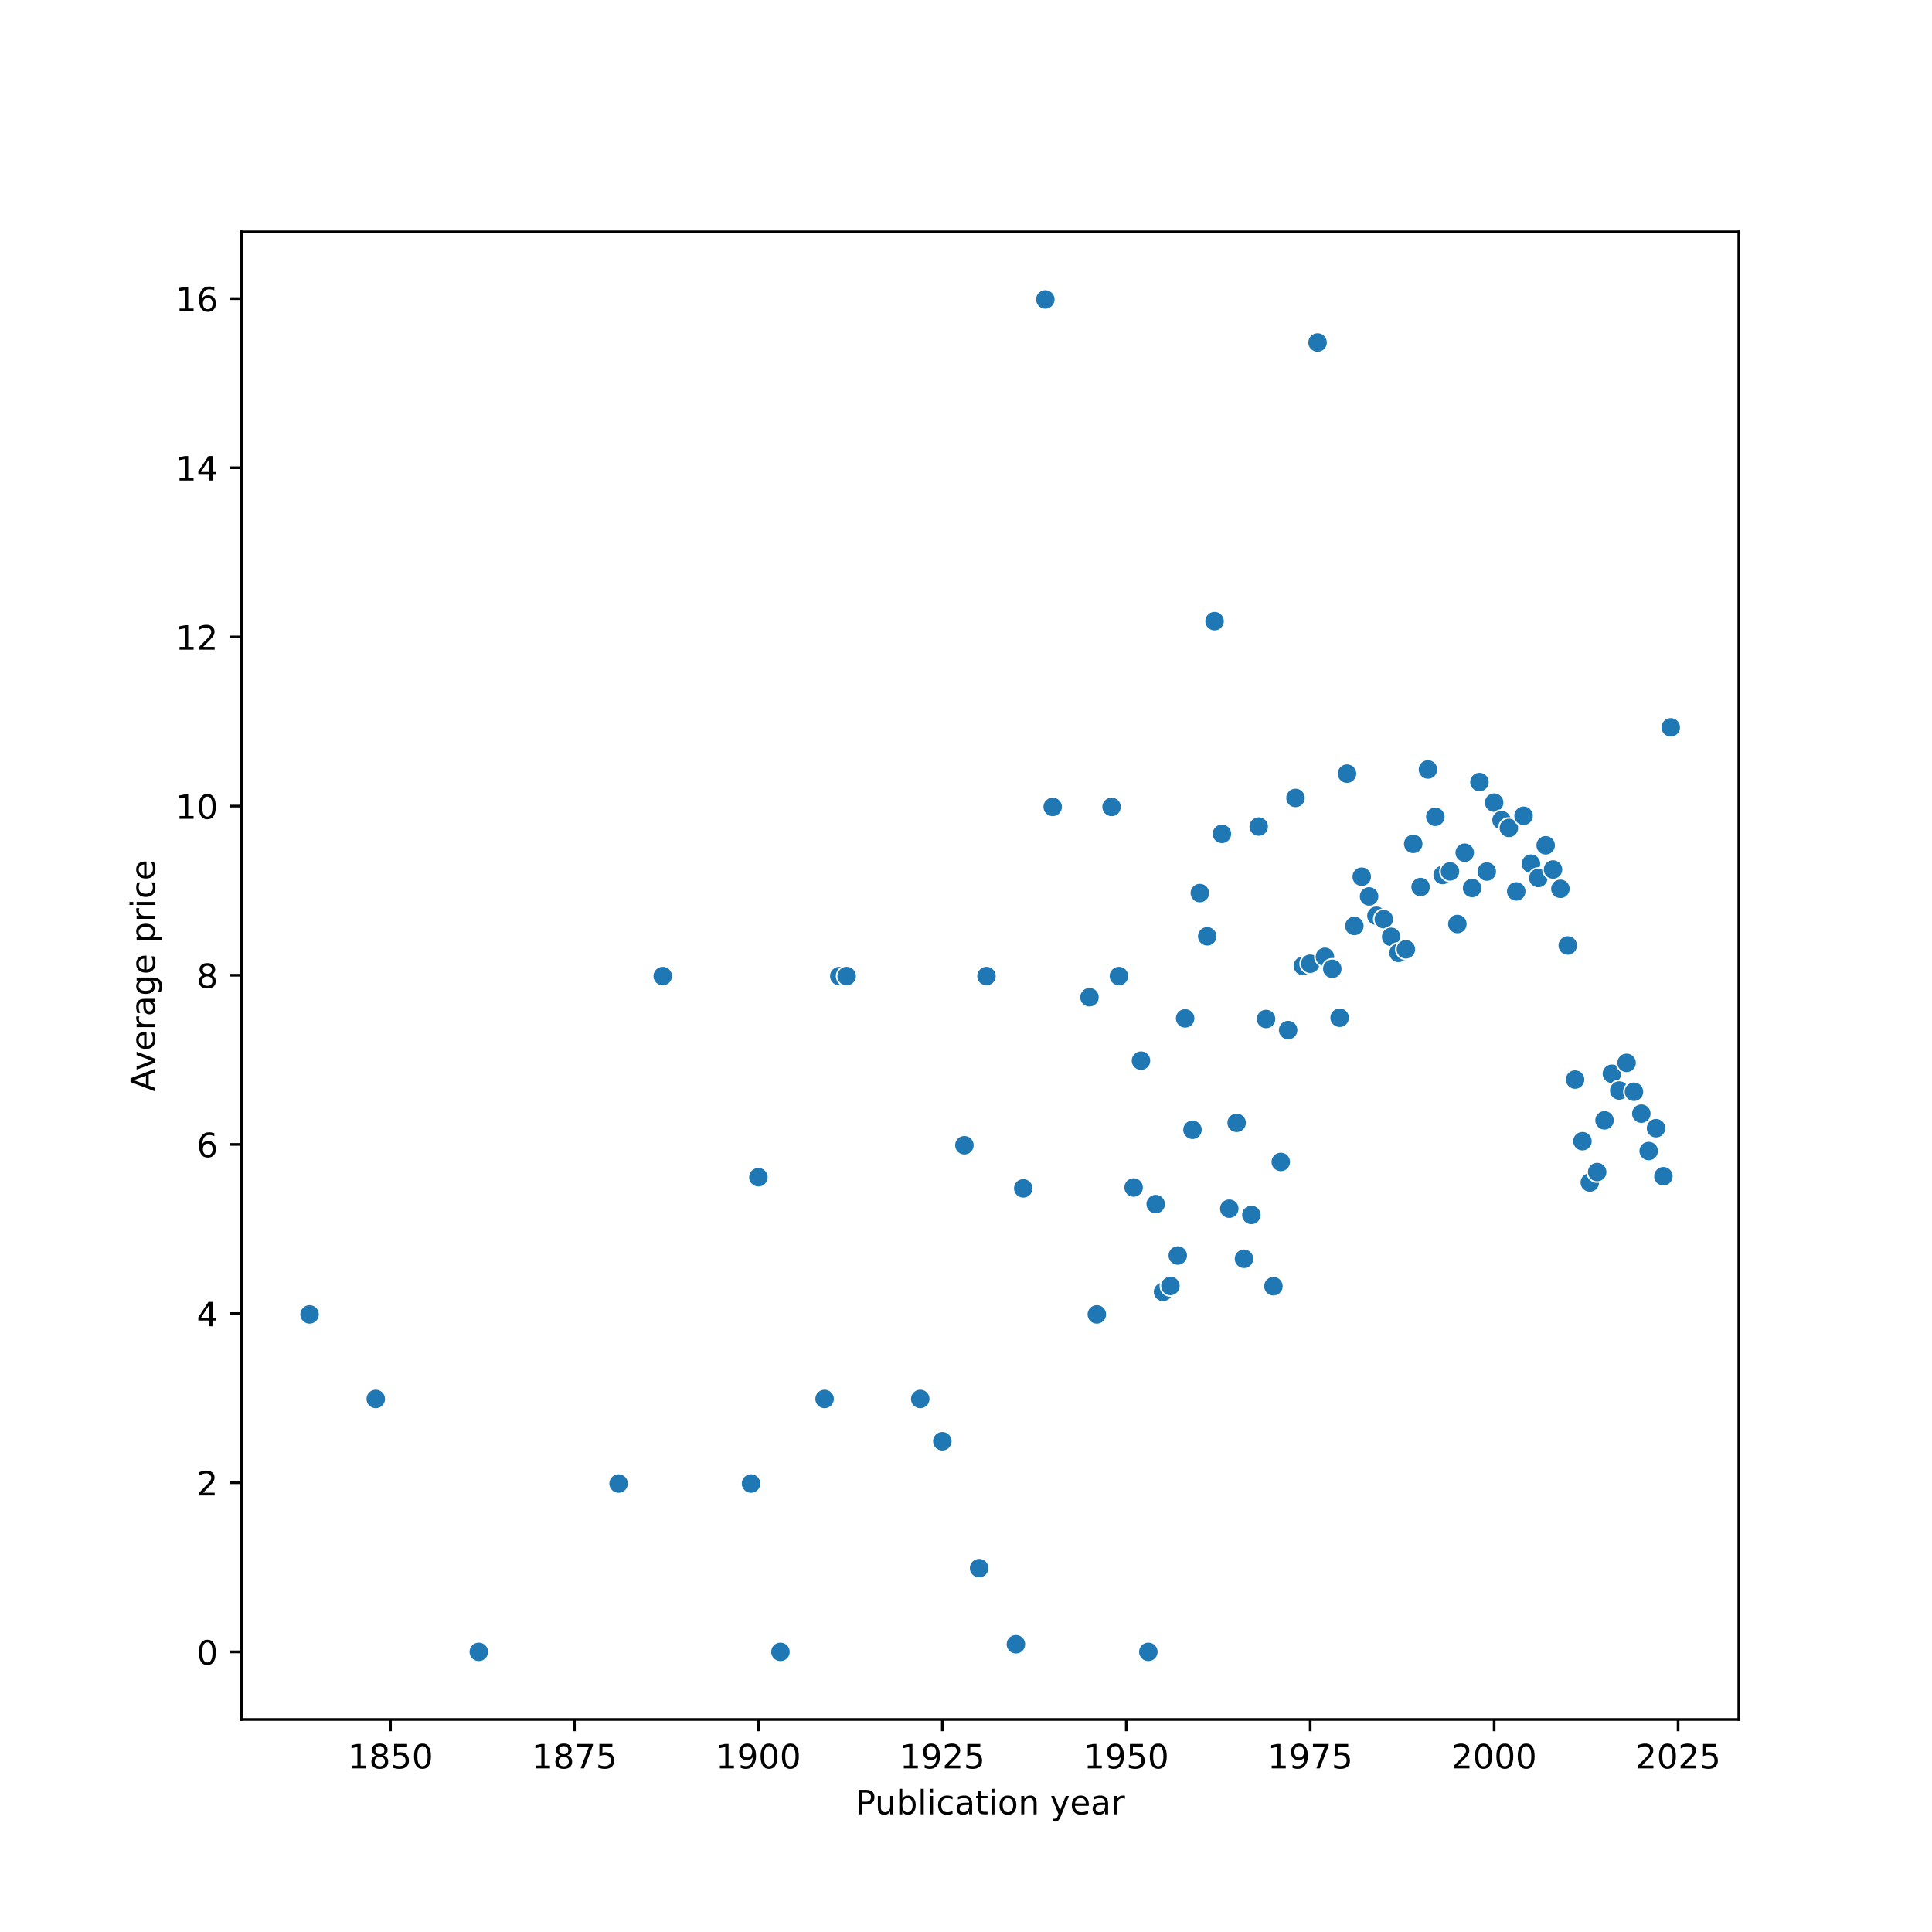
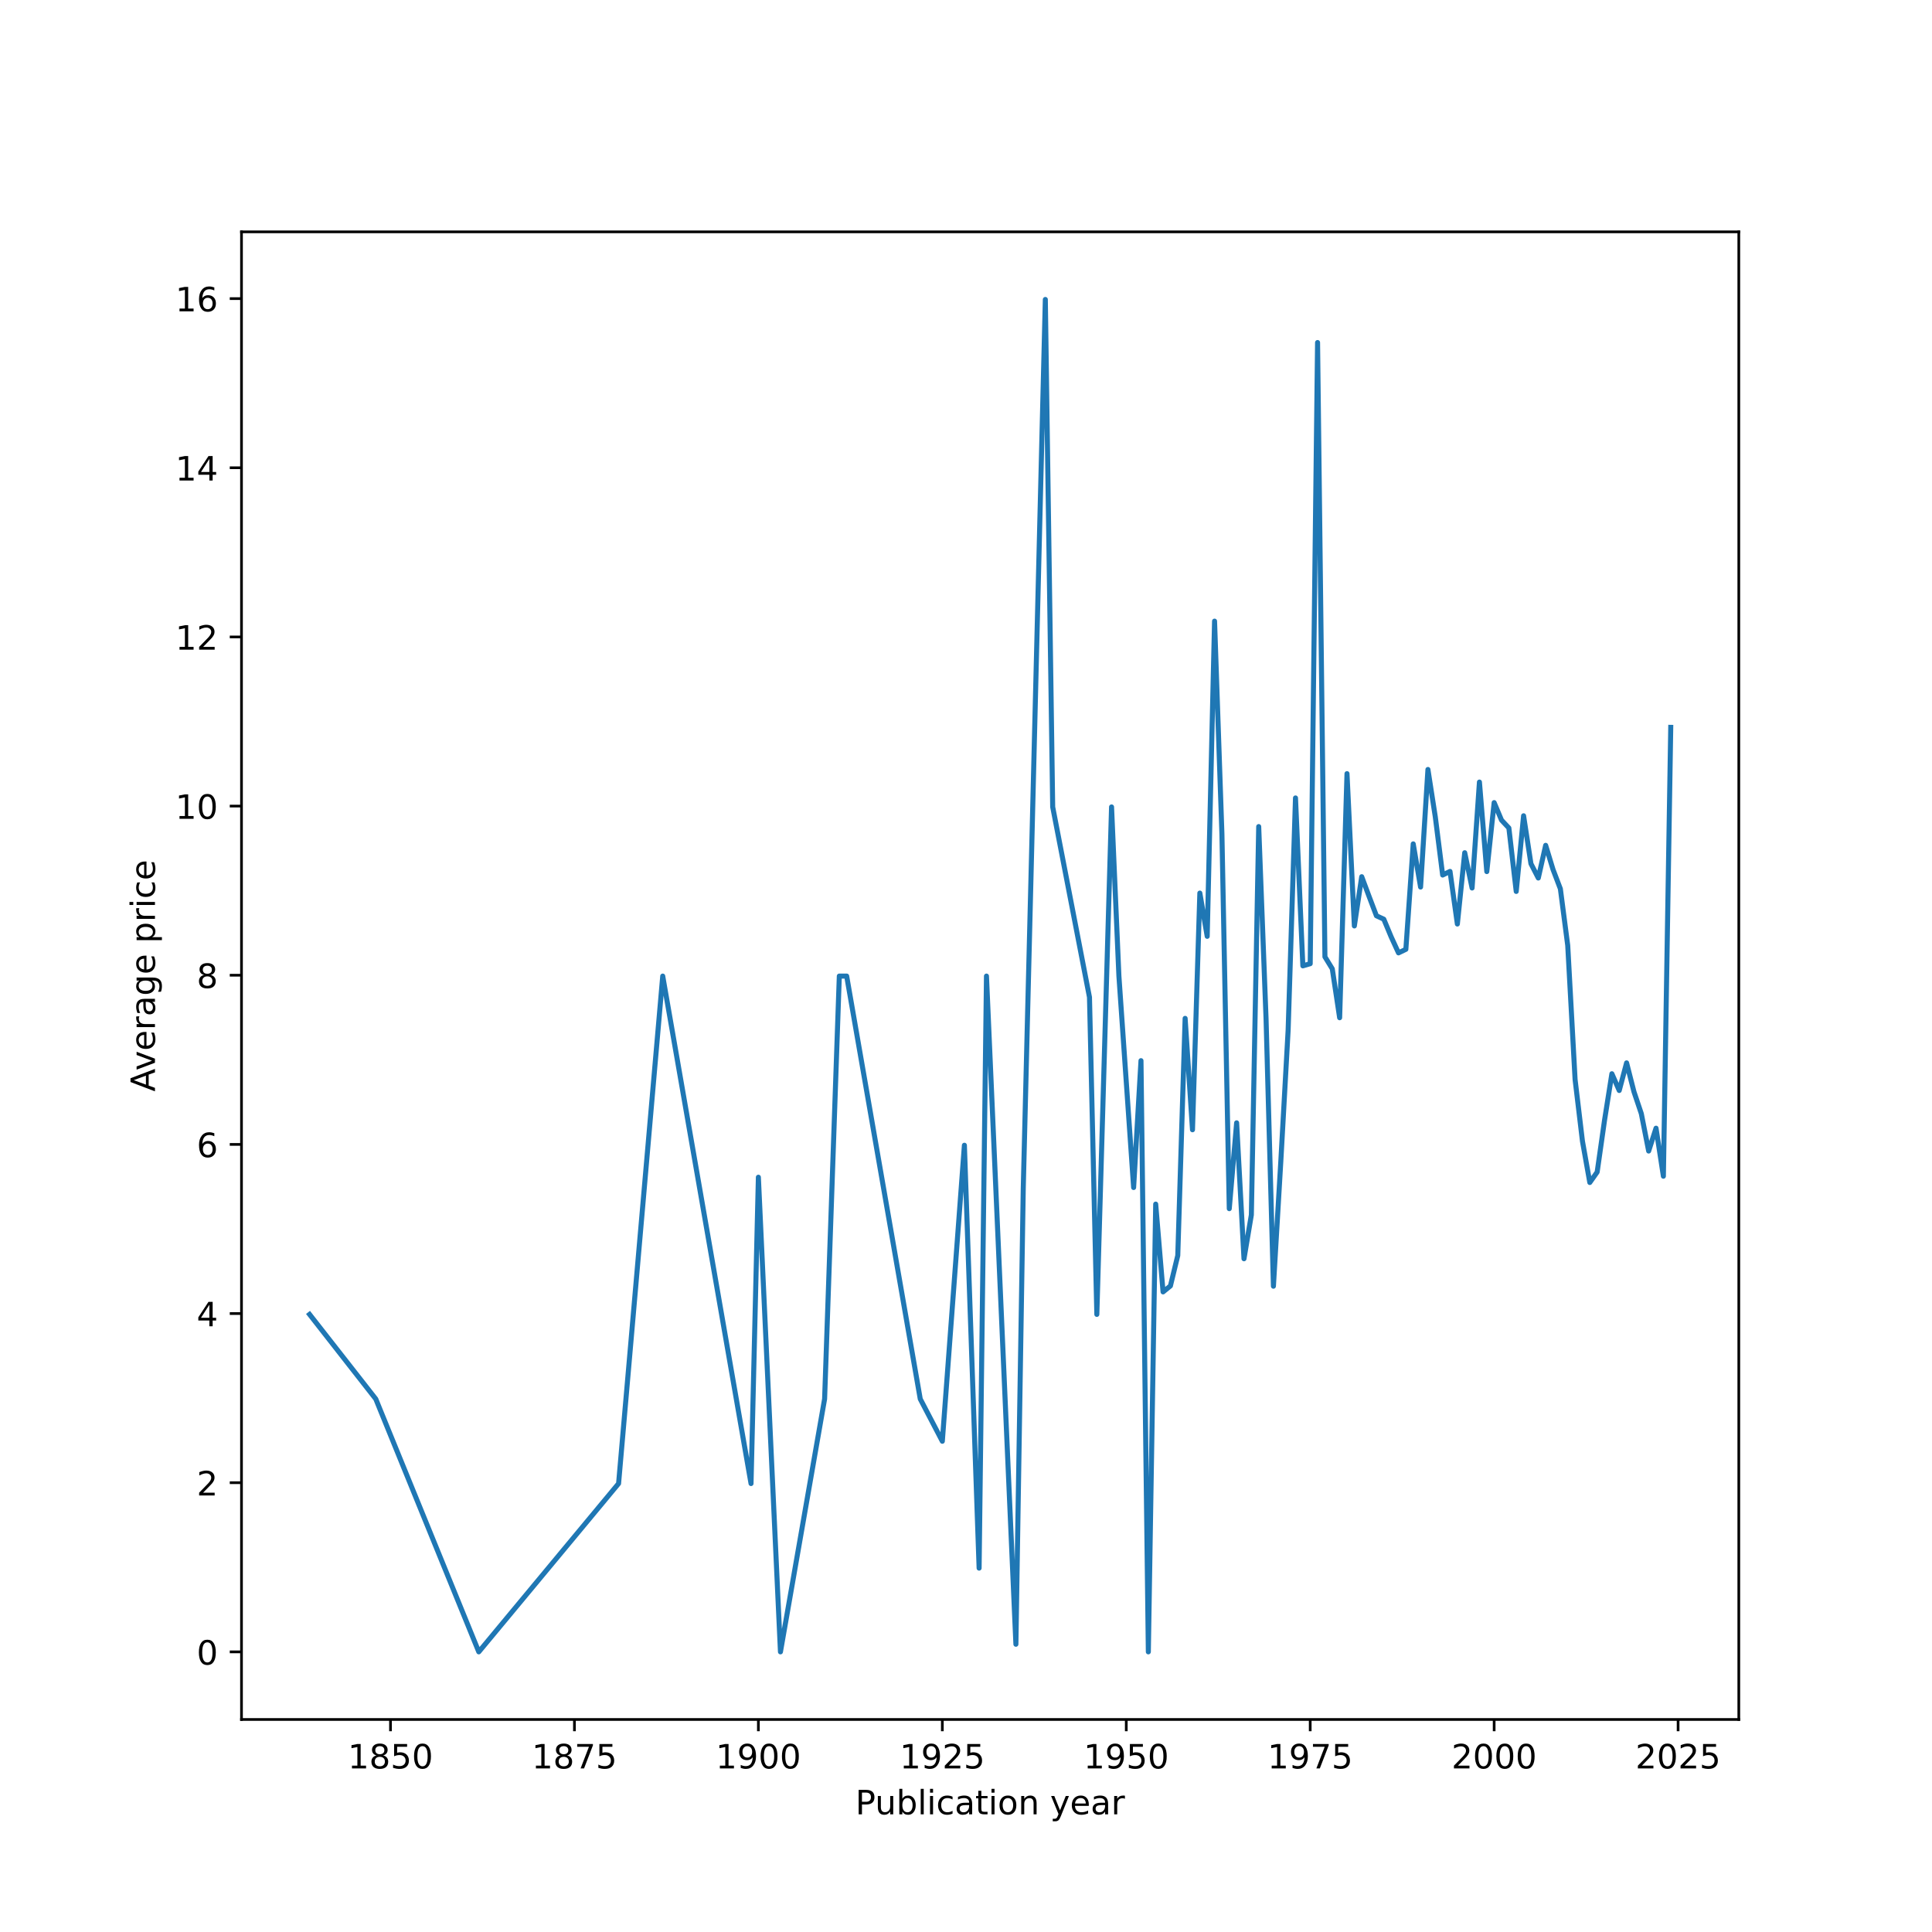
<svg xmlns="http://www.w3.org/2000/svg" xmlns:xlink="http://www.w3.org/1999/xlink" width="576pt" height="576pt" viewBox="0 0 576 576" version="1.1">
  <defs>
    <style type="text/css">*{stroke-linejoin: round; stroke-linecap: butt}</style>
  </defs>
  <g id="figure_1">
    <g id="patch_1">
      <path d="M 0 576  L 576 576  L 576 0  L 0 0  z " style="fill: #ffffff" />
    </g>
    <g id="axes_1">
      <g id="patch_2">
        <path d="M 72 512.64  L 518.4 512.64  L 518.4 69.12  L 72 69.12  z " style="fill: #ffffff" />
      </g>
-       <g id="PathCollection_1">
-         <defs>
-           <path id="m1c74a61af1" d="M 0 3  C 0.796 3 1.559 2.684 2.121 2.121  C 2.684 1.559 3 0.796 3 0  C 3 -0.796 2.684 -1.559 2.121 -2.121  C 1.559 -2.684 0.796 -3 0 -3  C -0.796 -3 -1.559 -2.684 -2.121 -2.121  C -2.684 -1.559 -3 -0.796 -3 0  C -3 0.796 -2.684 1.559 -2.121 2.121  C -1.559 2.684 -0.796 3 0 3  z " style="stroke: #ffffff; stroke-width: 0.48" />
-         </defs>
-         <g clip-path="url(#p909e96c13f)">
-           <use xlink:href="#m1c74a61af1" x="92.291" y="391.869" style="fill: #1f77b4; stroke: #ffffff; stroke-width: 0.48" />
-           <use xlink:href="#m1c74a61af1" x="112.033" y="417.085" style="fill: #1f77b4; stroke: #ffffff; stroke-width: 0.48" />
-           <use xlink:href="#m1c74a61af1" x="142.744" y="492.48" style="fill: #1f77b4; stroke: #ffffff; stroke-width: 0.48" />
-           <use xlink:href="#m1c74a61af1" x="184.423" y="442.301" style="fill: #1f77b4; stroke: #ffffff; stroke-width: 0.48" />
-           <use xlink:href="#m1c74a61af1" x="197.584" y="291.006" style="fill: #1f77b4; stroke: #ffffff; stroke-width: 0.48" />
-           <use xlink:href="#m1c74a61af1" x="223.908" y="442.301" style="fill: #1f77b4; stroke: #ffffff; stroke-width: 0.48" />
-           <use xlink:href="#m1c74a61af1" x="226.101" y="350.969" style="fill: #1f77b4; stroke: #ffffff; stroke-width: 0.48" />
-           <use xlink:href="#m1c74a61af1" x="232.682" y="492.48" style="fill: #1f77b4; stroke: #ffffff; stroke-width: 0.48" />
-           <use xlink:href="#m1c74a61af1" x="245.844" y="417.085" style="fill: #1f77b4; stroke: #ffffff; stroke-width: 0.48" />
-           <use xlink:href="#m1c74a61af1" x="250.231" y="291.006" style="fill: #1f77b4; stroke: #ffffff; stroke-width: 0.48" />
-           <use xlink:href="#m1c74a61af1" x="252.425" y="291.006" style="fill: #1f77b4; stroke: #ffffff; stroke-width: 0.48" />
-           <use xlink:href="#m1c74a61af1" x="274.361" y="417.085" style="fill: #1f77b4; stroke: #ffffff; stroke-width: 0.48" />
-           <use xlink:href="#m1c74a61af1" x="280.942" y="429.693" style="fill: #1f77b4; stroke: #ffffff; stroke-width: 0.48" />
-           <use xlink:href="#m1c74a61af1" x="287.522" y="341.438" style="fill: #1f77b4; stroke: #ffffff; stroke-width: 0.48" />
-           <use xlink:href="#m1c74a61af1" x="291.91" y="467.516" style="fill: #1f77b4; stroke: #ffffff; stroke-width: 0.48" />
-           <use xlink:href="#m1c74a61af1" x="294.103" y="291.006" style="fill: #1f77b4; stroke: #ffffff; stroke-width: 0.48" />
-           <use xlink:href="#m1c74a61af1" x="302.878" y="490.211" style="fill: #1f77b4; stroke: #ffffff; stroke-width: 0.48" />
-           <use xlink:href="#m1c74a61af1" x="305.071" y="354.298" style="fill: #1f77b4; stroke: #ffffff; stroke-width: 0.48" />
-           <use xlink:href="#m1c74a61af1" x="311.652" y="89.28" style="fill: #1f77b4; stroke: #ffffff; stroke-width: 0.48" />
-           <use xlink:href="#m1c74a61af1" x="313.846" y="240.575" style="fill: #1f77b4; stroke: #ffffff; stroke-width: 0.48" />
-           <use xlink:href="#m1c74a61af1" x="324.814" y="297.31" style="fill: #1f77b4; stroke: #ffffff; stroke-width: 0.48" />
-           <use xlink:href="#m1c74a61af1" x="327.007" y="391.869" style="fill: #1f77b4; stroke: #ffffff; stroke-width: 0.48" />
-           <use xlink:href="#m1c74a61af1" x="331.395" y="240.575" style="fill: #1f77b4; stroke: #ffffff; stroke-width: 0.48" />
-           <use xlink:href="#m1c74a61af1" x="333.588" y="291.006" style="fill: #1f77b4; stroke: #ffffff; stroke-width: 0.48" />
-           <use xlink:href="#m1c74a61af1" x="337.975" y="354.045" style="fill: #1f77b4; stroke: #ffffff; stroke-width: 0.48" />
-           <use xlink:href="#m1c74a61af1" x="340.169" y="316.222" style="fill: #1f77b4; stroke: #ffffff; stroke-width: 0.48" />
-           <use xlink:href="#m1c74a61af1" x="342.363" y="492.48" style="fill: #1f77b4; stroke: #ffffff; stroke-width: 0.48" />
-           <use xlink:href="#m1c74a61af1" x="344.556" y="358.988" style="fill: #1f77b4; stroke: #ffffff; stroke-width: 0.48" />
-           <use xlink:href="#m1c74a61af1" x="346.75" y="385.162" style="fill: #1f77b4; stroke: #ffffff; stroke-width: 0.48" />
-           <use xlink:href="#m1c74a61af1" x="348.943" y="383.38" style="fill: #1f77b4; stroke: #ffffff; stroke-width: 0.48" />
-           <use xlink:href="#m1c74a61af1" x="351.137" y="374.319" style="fill: #1f77b4; stroke: #ffffff; stroke-width: 0.48" />
-           <use xlink:href="#m1c74a61af1" x="353.331" y="303.614" style="fill: #1f77b4; stroke: #ffffff; stroke-width: 0.48" />
-           <use xlink:href="#m1c74a61af1" x="355.524" y="336.827" style="fill: #1f77b4; stroke: #ffffff; stroke-width: 0.48" />
-           <use xlink:href="#m1c74a61af1" x="357.718" y="266.259" style="fill: #1f77b4; stroke: #ffffff; stroke-width: 0.48" />
-           <use xlink:href="#m1c74a61af1" x="359.912" y="279.155" style="fill: #1f77b4; stroke: #ffffff; stroke-width: 0.48" />
-           <use xlink:href="#m1c74a61af1" x="362.105" y="185.184" style="fill: #1f77b4; stroke: #ffffff; stroke-width: 0.48" />
-           <use xlink:href="#m1c74a61af1" x="364.299" y="248.608" style="fill: #1f77b4; stroke: #ffffff; stroke-width: 0.48" />
-           <use xlink:href="#m1c74a61af1" x="366.492" y="360.349" style="fill: #1f77b4; stroke: #ffffff; stroke-width: 0.48" />
-           <use xlink:href="#m1c74a61af1" x="368.686" y="334.755" style="fill: #1f77b4; stroke: #ffffff; stroke-width: 0.48" />
-           <use xlink:href="#m1c74a61af1" x="370.88" y="375.283" style="fill: #1f77b4; stroke: #ffffff; stroke-width: 0.48" />
-           <use xlink:href="#m1c74a61af1" x="373.073" y="362.215" style="fill: #1f77b4; stroke: #ffffff; stroke-width: 0.48" />
-           <use xlink:href="#m1c74a61af1" x="375.267" y="246.434" style="fill: #1f77b4; stroke: #ffffff; stroke-width: 0.48" />
-           <use xlink:href="#m1c74a61af1" x="377.46" y="303.797" style="fill: #1f77b4; stroke: #ffffff; stroke-width: 0.48" />
-           <use xlink:href="#m1c74a61af1" x="379.654" y="383.464" style="fill: #1f77b4; stroke: #ffffff; stroke-width: 0.48" />
-           <use xlink:href="#m1c74a61af1" x="381.848" y="346.414" style="fill: #1f77b4; stroke: #ffffff; stroke-width: 0.48" />
-           <use xlink:href="#m1c74a61af1" x="384.041" y="307.104" style="fill: #1f77b4; stroke: #ffffff; stroke-width: 0.48" />
-           <use xlink:href="#m1c74a61af1" x="386.235" y="237.895" style="fill: #1f77b4; stroke: #ffffff; stroke-width: 0.48" />
-           <use xlink:href="#m1c74a61af1" x="388.429" y="287.955" style="fill: #1f77b4; stroke: #ffffff; stroke-width: 0.48" />
-           <use xlink:href="#m1c74a61af1" x="390.622" y="287.314" style="fill: #1f77b4; stroke: #ffffff; stroke-width: 0.48" />
-           <use xlink:href="#m1c74a61af1" x="392.816" y="102.117" style="fill: #1f77b4; stroke: #ffffff; stroke-width: 0.48" />
-           <use xlink:href="#m1c74a61af1" x="395.009" y="285.26" style="fill: #1f77b4; stroke: #ffffff; stroke-width: 0.48" />
-           <use xlink:href="#m1c74a61af1" x="397.203" y="288.843" style="fill: #1f77b4; stroke: #ffffff; stroke-width: 0.48" />
-           <use xlink:href="#m1c74a61af1" x="399.397" y="303.425" style="fill: #1f77b4; stroke: #ffffff; stroke-width: 0.48" />
-           <use xlink:href="#m1c74a61af1" x="401.59" y="230.649" style="fill: #1f77b4; stroke: #ffffff; stroke-width: 0.48" />
-           <use xlink:href="#m1c74a61af1" x="403.784" y="276.056" style="fill: #1f77b4; stroke: #ffffff; stroke-width: 0.48" />
-           <use xlink:href="#m1c74a61af1" x="405.977" y="261.374" style="fill: #1f77b4; stroke: #ffffff; stroke-width: 0.48" />
-           <use xlink:href="#m1c74a61af1" x="408.171" y="267.253" style="fill: #1f77b4; stroke: #ffffff; stroke-width: 0.48" />
-           <use xlink:href="#m1c74a61af1" x="410.365" y="273.028" style="fill: #1f77b4; stroke: #ffffff; stroke-width: 0.48" />
-           <use xlink:href="#m1c74a61af1" x="412.558" y="274.044" style="fill: #1f77b4; stroke: #ffffff; stroke-width: 0.48" />
-           <use xlink:href="#m1c74a61af1" x="414.752" y="279.303" style="fill: #1f77b4; stroke: #ffffff; stroke-width: 0.48" />
-           <use xlink:href="#m1c74a61af1" x="416.945" y="284.086" style="fill: #1f77b4; stroke: #ffffff; stroke-width: 0.48" />
-           <use xlink:href="#m1c74a61af1" x="419.139" y="283.028" style="fill: #1f77b4; stroke: #ffffff; stroke-width: 0.48" />
-           <use xlink:href="#m1c74a61af1" x="421.333" y="251.591" style="fill: #1f77b4; stroke: #ffffff; stroke-width: 0.48" />
-           <use xlink:href="#m1c74a61af1" x="423.526" y="264.463" style="fill: #1f77b4; stroke: #ffffff; stroke-width: 0.48" />
-           <use xlink:href="#m1c74a61af1" x="425.72" y="229.41" style="fill: #1f77b4; stroke: #ffffff; stroke-width: 0.48" />
-           <use xlink:href="#m1c74a61af1" x="427.914" y="243.527" style="fill: #1f77b4; stroke: #ffffff; stroke-width: 0.48" />
-           <use xlink:href="#m1c74a61af1" x="430.107" y="260.878" style="fill: #1f77b4; stroke: #ffffff; stroke-width: 0.48" />
-           <use xlink:href="#m1c74a61af1" x="432.301" y="259.8" style="fill: #1f77b4; stroke: #ffffff; stroke-width: 0.48" />
-           <use xlink:href="#m1c74a61af1" x="434.494" y="275.484" style="fill: #1f77b4; stroke: #ffffff; stroke-width: 0.48" />
-           <use xlink:href="#m1c74a61af1" x="436.688" y="254.224" style="fill: #1f77b4; stroke: #ffffff; stroke-width: 0.48" />
-           <use xlink:href="#m1c74a61af1" x="438.882" y="264.747" style="fill: #1f77b4; stroke: #ffffff; stroke-width: 0.48" />
-           <use xlink:href="#m1c74a61af1" x="441.075" y="233.162" style="fill: #1f77b4; stroke: #ffffff; stroke-width: 0.48" />
-           <use xlink:href="#m1c74a61af1" x="443.269" y="259.852" style="fill: #1f77b4; stroke: #ffffff; stroke-width: 0.48" />
-           <use xlink:href="#m1c74a61af1" x="445.462" y="239.288" style="fill: #1f77b4; stroke: #ffffff; stroke-width: 0.48" />
-           <use xlink:href="#m1c74a61af1" x="447.656" y="244.513" style="fill: #1f77b4; stroke: #ffffff; stroke-width: 0.48" />
-           <use xlink:href="#m1c74a61af1" x="449.85" y="246.848" style="fill: #1f77b4; stroke: #ffffff; stroke-width: 0.48" />
-           <use xlink:href="#m1c74a61af1" x="452.043" y="265.771" style="fill: #1f77b4; stroke: #ffffff; stroke-width: 0.48" />
-           <use xlink:href="#m1c74a61af1" x="454.237" y="243.212" style="fill: #1f77b4; stroke: #ffffff; stroke-width: 0.48" />
-           <use xlink:href="#m1c74a61af1" x="456.43" y="257.499" style="fill: #1f77b4; stroke: #ffffff; stroke-width: 0.48" />
-           <use xlink:href="#m1c74a61af1" x="458.624" y="261.769" style="fill: #1f77b4; stroke: #ffffff; stroke-width: 0.48" />
-           <use xlink:href="#m1c74a61af1" x="460.818" y="252.025" style="fill: #1f77b4; stroke: #ffffff; stroke-width: 0.48" />
-           <use xlink:href="#m1c74a61af1" x="463.011" y="259.227" style="fill: #1f77b4; stroke: #ffffff; stroke-width: 0.48" />
-           <use xlink:href="#m1c74a61af1" x="465.205" y="264.991" style="fill: #1f77b4; stroke: #ffffff; stroke-width: 0.48" />
-           <use xlink:href="#m1c74a61af1" x="467.399" y="281.878" style="fill: #1f77b4; stroke: #ffffff; stroke-width: 0.48" />
-           <use xlink:href="#m1c74a61af1" x="469.592" y="321.852" style="fill: #1f77b4; stroke: #ffffff; stroke-width: 0.48" />
-           <use xlink:href="#m1c74a61af1" x="471.786" y="340.227" style="fill: #1f77b4; stroke: #ffffff; stroke-width: 0.48" />
-           <use xlink:href="#m1c74a61af1" x="473.979" y="352.547" style="fill: #1f77b4; stroke: #ffffff; stroke-width: 0.48" />
-           <use xlink:href="#m1c74a61af1" x="476.173" y="349.433" style="fill: #1f77b4; stroke: #ffffff; stroke-width: 0.48" />
-           <use xlink:href="#m1c74a61af1" x="478.367" y="334.015" style="fill: #1f77b4; stroke: #ffffff; stroke-width: 0.48" />
-           <use xlink:href="#m1c74a61af1" x="480.56" y="320.122" style="fill: #1f77b4; stroke: #ffffff; stroke-width: 0.48" />
-           <use xlink:href="#m1c74a61af1" x="482.754" y="325.116" style="fill: #1f77b4; stroke: #ffffff; stroke-width: 0.48" />
-           <use xlink:href="#m1c74a61af1" x="484.947" y="316.877" style="fill: #1f77b4; stroke: #ffffff; stroke-width: 0.48" />
-           <use xlink:href="#m1c74a61af1" x="487.141" y="325.485" style="fill: #1f77b4; stroke: #ffffff; stroke-width: 0.48" />
-           <use xlink:href="#m1c74a61af1" x="489.335" y="332.013" style="fill: #1f77b4; stroke: #ffffff; stroke-width: 0.48" />
-           <use xlink:href="#m1c74a61af1" x="491.528" y="343.166" style="fill: #1f77b4; stroke: #ffffff; stroke-width: 0.48" />
-           <use xlink:href="#m1c74a61af1" x="493.722" y="336.353" style="fill: #1f77b4; stroke: #ffffff; stroke-width: 0.48" />
-           <use xlink:href="#m1c74a61af1" x="495.915" y="350.673" style="fill: #1f77b4; stroke: #ffffff; stroke-width: 0.48" />
-           <use xlink:href="#m1c74a61af1" x="498.109" y="216.85" style="fill: #1f77b4; stroke: #ffffff; stroke-width: 0.48" />
-         </g>
-       </g>
+       <g id="PolyCollection_1" />
      <g id="matplotlib.axis_1">
        <g id="xtick_1">
          <g id="line2d_1">
            <defs>
-               <path id="m5ffaf11f36" d="M 0 0  L 0 3.5  " style="stroke: #000000; stroke-width: 0.8" />
+               <path id="m107b3c9e84" d="M 0 0  L 0 3.5  " style="stroke: #000000; stroke-width: 0.8" />
            </defs>
            <g>
-               <use xlink:href="#m5ffaf11f36" x="116.421" y="512.64" style="stroke: #000000; stroke-width: 0.8" />
+               <use xlink:href="#m107b3c9e84" x="116.421" y="512.64" style="stroke: #000000; stroke-width: 0.8" />
            </g>
          </g>
          <g id="text_1">
            <g transform="translate(103.6956 527.2384) scale(0.1 -0.1)">
              <defs>
                <path id="DejaVuSans-31" d="M 794 531  L 1825 531  L 1825 4091  L 703 3866  L 703 4441  L 1819 4666  L 2450 4666  L 2450 531  L 3481 531  L 3481 0  L 794 0  L 794 531  z " transform="scale(0.015625)" />
                <path id="DejaVuSans-38" d="M 2034 2216  Q 1584 2216 1326 1975  Q 1069 1734 1069 1313  Q 1069 891 1326 650  Q 1584 409 2034 409  Q 2484 409 2743 651  Q 3003 894 3003 1313  Q 3003 1734 2745 1975  Q 2488 2216 2034 2216  z M 1403 2484  Q 997 2584 770 2862  Q 544 3141 544 3541  Q 544 4100 942 4425  Q 1341 4750 2034 4750  Q 2731 4750 3128 4425  Q 3525 4100 3525 3541  Q 3525 3141 3298 2862  Q 3072 2584 2669 2484  Q 3125 2378 3379 2068  Q 3634 1759 3634 1313  Q 3634 634 3220 271  Q 2806 -91 2034 -91  Q 1263 -91 848 271  Q 434 634 434 1313  Q 434 1759 690 2068  Q 947 2378 1403 2484  z M 1172 3481  Q 1172 3119 1398 2916  Q 1625 2713 2034 2713  Q 2441 2713 2670 2916  Q 2900 3119 2900 3481  Q 2900 3844 2670 4047  Q 2441 4250 2034 4250  Q 1625 4250 1398 4047  Q 1172 3844 1172 3481  z " transform="scale(0.015625)" />
                <path id="DejaVuSans-35" d="M 691 4666  L 3169 4666  L 3169 4134  L 1269 4134  L 1269 2991  Q 1406 3038 1543 3061  Q 1681 3084 1819 3084  Q 2600 3084 3056 2656  Q 3513 2228 3513 1497  Q 3513 744 3044 326  Q 2575 -91 1722 -91  Q 1428 -91 1123 -41  Q 819 9 494 109  L 494 744  Q 775 591 1075 516  Q 1375 441 1709 441  Q 2250 441 2565 725  Q 2881 1009 2881 1497  Q 2881 1984 2565 2268  Q 2250 2553 1709 2553  Q 1456 2553 1204 2497  Q 953 2441 691 2322  L 691 4666  z " transform="scale(0.015625)" />
                <path id="DejaVuSans-30" d="M 2034 4250  Q 1547 4250 1301 3770  Q 1056 3291 1056 2328  Q 1056 1369 1301 889  Q 1547 409 2034 409  Q 2525 409 2770 889  Q 3016 1369 3016 2328  Q 3016 3291 2770 3770  Q 2525 4250 2034 4250  z M 2034 4750  Q 2819 4750 3233 4129  Q 3647 3509 3647 2328  Q 3647 1150 3233 529  Q 2819 -91 2034 -91  Q 1250 -91 836 529  Q 422 1150 422 2328  Q 422 3509 836 4129  Q 1250 4750 2034 4750  z " transform="scale(0.015625)" />
              </defs>
              <use xlink:href="#DejaVuSans-31" />
              <use xlink:href="#DejaVuSans-38" x="63.623" />
              <use xlink:href="#DejaVuSans-35" x="127.246" />
              <use xlink:href="#DejaVuSans-30" x="190.869" />
            </g>
          </g>
        </g>
        <g id="xtick_2">
          <g id="line2d_2">
            <g>
-               <use xlink:href="#m5ffaf11f36" x="171.261" y="512.64" style="stroke: #000000; stroke-width: 0.8" />
+               <use xlink:href="#m107b3c9e84" x="171.261" y="512.64" style="stroke: #000000; stroke-width: 0.8" />
            </g>
          </g>
          <g id="text_2">
            <g transform="translate(158.5359 527.2384) scale(0.1 -0.1)">
              <defs>
                <path id="DejaVuSans-37" d="M 525 4666  L 3525 4666  L 3525 4397  L 1831 0  L 1172 0  L 2766 4134  L 525 4134  L 525 4666  z " transform="scale(0.015625)" />
              </defs>
              <use xlink:href="#DejaVuSans-31" />
              <use xlink:href="#DejaVuSans-38" x="63.623" />
              <use xlink:href="#DejaVuSans-37" x="127.246" />
              <use xlink:href="#DejaVuSans-35" x="190.869" />
            </g>
          </g>
        </g>
        <g id="xtick_3">
          <g id="line2d_3">
            <g>
-               <use xlink:href="#m5ffaf11f36" x="226.101" y="512.64" style="stroke: #000000; stroke-width: 0.8" />
+               <use xlink:href="#m107b3c9e84" x="226.101" y="512.64" style="stroke: #000000; stroke-width: 0.8" />
            </g>
          </g>
          <g id="text_3">
            <g transform="translate(213.3762 527.2384) scale(0.1 -0.1)">
              <defs>
                <path id="DejaVuSans-39" d="M 703 97  L 703 672  Q 941 559 1184 500  Q 1428 441 1663 441  Q 2288 441 2617 861  Q 2947 1281 2994 2138  Q 2813 1869 2534 1725  Q 2256 1581 1919 1581  Q 1219 1581 811 2004  Q 403 2428 403 3163  Q 403 3881 828 4315  Q 1253 4750 1959 4750  Q 2769 4750 3195 4129  Q 3622 3509 3622 2328  Q 3622 1225 3098 567  Q 2575 -91 1691 -91  Q 1453 -91 1209 -44  Q 966 3 703 97  z M 1959 2075  Q 2384 2075 2632 2365  Q 2881 2656 2881 3163  Q 2881 3666 2632 3958  Q 2384 4250 1959 4250  Q 1534 4250 1286 3958  Q 1038 3666 1038 3163  Q 1038 2656 1286 2365  Q 1534 2075 1959 2075  z " transform="scale(0.015625)" />
              </defs>
              <use xlink:href="#DejaVuSans-31" />
              <use xlink:href="#DejaVuSans-39" x="63.623" />
              <use xlink:href="#DejaVuSans-30" x="127.246" />
              <use xlink:href="#DejaVuSans-30" x="190.869" />
            </g>
          </g>
        </g>
        <g id="xtick_4">
          <g id="line2d_4">
            <g>
-               <use xlink:href="#m5ffaf11f36" x="280.942" y="512.64" style="stroke: #000000; stroke-width: 0.8" />
+               <use xlink:href="#m107b3c9e84" x="280.942" y="512.64" style="stroke: #000000; stroke-width: 0.8" />
            </g>
          </g>
          <g id="text_4">
            <g transform="translate(268.2165 527.2384) scale(0.1 -0.1)">
              <defs>
                <path id="DejaVuSans-32" d="M 1228 531  L 3431 531  L 3431 0  L 469 0  L 469 531  Q 828 903 1448 1529  Q 2069 2156 2228 2338  Q 2531 2678 2651 2914  Q 2772 3150 2772 3378  Q 2772 3750 2511 3984  Q 2250 4219 1831 4219  Q 1534 4219 1204 4116  Q 875 4013 500 3803  L 500 4441  Q 881 4594 1212 4672  Q 1544 4750 1819 4750  Q 2544 4750 2975 4387  Q 3406 4025 3406 3419  Q 3406 3131 3298 2873  Q 3191 2616 2906 2266  Q 2828 2175 2409 1742  Q 1991 1309 1228 531  z " transform="scale(0.015625)" />
              </defs>
              <use xlink:href="#DejaVuSans-31" />
              <use xlink:href="#DejaVuSans-39" x="63.623" />
              <use xlink:href="#DejaVuSans-32" x="127.246" />
              <use xlink:href="#DejaVuSans-35" x="190.869" />
            </g>
          </g>
        </g>
        <g id="xtick_5">
          <g id="line2d_5">
            <g>
-               <use xlink:href="#m5ffaf11f36" x="335.782" y="512.64" style="stroke: #000000; stroke-width: 0.8" />
+               <use xlink:href="#m107b3c9e84" x="335.782" y="512.64" style="stroke: #000000; stroke-width: 0.8" />
            </g>
          </g>
          <g id="text_5">
            <g transform="translate(323.0568 527.2384) scale(0.1 -0.1)">
              <use xlink:href="#DejaVuSans-31" />
              <use xlink:href="#DejaVuSans-39" x="63.623" />
              <use xlink:href="#DejaVuSans-35" x="127.246" />
              <use xlink:href="#DejaVuSans-30" x="190.869" />
            </g>
          </g>
        </g>
        <g id="xtick_6">
          <g id="line2d_6">
            <g>
-               <use xlink:href="#m5ffaf11f36" x="390.622" y="512.64" style="stroke: #000000; stroke-width: 0.8" />
+               <use xlink:href="#m107b3c9e84" x="390.622" y="512.64" style="stroke: #000000; stroke-width: 0.8" />
            </g>
          </g>
          <g id="text_6">
            <g transform="translate(377.8971 527.2384) scale(0.1 -0.1)">
              <use xlink:href="#DejaVuSans-31" />
              <use xlink:href="#DejaVuSans-39" x="63.623" />
              <use xlink:href="#DejaVuSans-37" x="127.246" />
              <use xlink:href="#DejaVuSans-35" x="190.869" />
            </g>
          </g>
        </g>
        <g id="xtick_7">
          <g id="line2d_7">
            <g>
-               <use xlink:href="#m5ffaf11f36" x="445.462" y="512.64" style="stroke: #000000; stroke-width: 0.8" />
+               <use xlink:href="#m107b3c9e84" x="445.462" y="512.64" style="stroke: #000000; stroke-width: 0.8" />
            </g>
          </g>
          <g id="text_7">
            <g transform="translate(432.7374 527.2384) scale(0.1 -0.1)">
              <use xlink:href="#DejaVuSans-32" />
              <use xlink:href="#DejaVuSans-30" x="63.623" />
              <use xlink:href="#DejaVuSans-30" x="127.246" />
              <use xlink:href="#DejaVuSans-30" x="190.869" />
            </g>
          </g>
        </g>
        <g id="xtick_8">
          <g id="line2d_8">
            <g>
-               <use xlink:href="#m5ffaf11f36" x="500.303" y="512.64" style="stroke: #000000; stroke-width: 0.8" />
+               <use xlink:href="#m107b3c9e84" x="500.303" y="512.64" style="stroke: #000000; stroke-width: 0.8" />
            </g>
          </g>
          <g id="text_8">
            <g transform="translate(487.5777 527.2384) scale(0.1 -0.1)">
              <use xlink:href="#DejaVuSans-32" />
              <use xlink:href="#DejaVuSans-30" x="63.623" />
              <use xlink:href="#DejaVuSans-32" x="127.246" />
              <use xlink:href="#DejaVuSans-35" x="190.869" />
            </g>
          </g>
        </g>
        <g id="text_9">
          <g transform="translate(255.0164 540.9166) scale(0.1 -0.1)">
            <defs>
              <path id="DejaVuSans-50" d="M 1259 4147  L 1259 2394  L 2053 2394  Q 2494 2394 2734 2622  Q 2975 2850 2975 3272  Q 2975 3691 2734 3919  Q 2494 4147 2053 4147  L 1259 4147  z M 628 4666  L 2053 4666  Q 2838 4666 3239 4311  Q 3641 3956 3641 3272  Q 3641 2581 3239 2228  Q 2838 1875 2053 1875  L 1259 1875  L 1259 0  L 628 0  L 628 4666  z " transform="scale(0.015625)" />
              <path id="DejaVuSans-75" d="M 544 1381  L 544 3500  L 1119 3500  L 1119 1403  Q 1119 906 1312 657  Q 1506 409 1894 409  Q 2359 409 2629 706  Q 2900 1003 2900 1516  L 2900 3500  L 3475 3500  L 3475 0  L 2900 0  L 2900 538  Q 2691 219 2414 64  Q 2138 -91 1772 -91  Q 1169 -91 856 284  Q 544 659 544 1381  z M 1991 3584  L 1991 3584  z " transform="scale(0.015625)" />
              <path id="DejaVuSans-62" d="M 3116 1747  Q 3116 2381 2855 2742  Q 2594 3103 2138 3103  Q 1681 3103 1420 2742  Q 1159 2381 1159 1747  Q 1159 1113 1420 752  Q 1681 391 2138 391  Q 2594 391 2855 752  Q 3116 1113 3116 1747  z M 1159 2969  Q 1341 3281 1617 3432  Q 1894 3584 2278 3584  Q 2916 3584 3314 3078  Q 3713 2572 3713 1747  Q 3713 922 3314 415  Q 2916 -91 2278 -91  Q 1894 -91 1617 61  Q 1341 213 1159 525  L 1159 0  L 581 0  L 581 4863  L 1159 4863  L 1159 2969  z " transform="scale(0.015625)" />
              <path id="DejaVuSans-6c" d="M 603 4863  L 1178 4863  L 1178 0  L 603 0  L 603 4863  z " transform="scale(0.015625)" />
              <path id="DejaVuSans-69" d="M 603 3500  L 1178 3500  L 1178 0  L 603 0  L 603 3500  z M 603 4863  L 1178 4863  L 1178 4134  L 603 4134  L 603 4863  z " transform="scale(0.015625)" />
              <path id="DejaVuSans-63" d="M 3122 3366  L 3122 2828  Q 2878 2963 2633 3030  Q 2388 3097 2138 3097  Q 1578 3097 1268 2742  Q 959 2388 959 1747  Q 959 1106 1268 751  Q 1578 397 2138 397  Q 2388 397 2633 464  Q 2878 531 3122 666  L 3122 134  Q 2881 22 2623 -34  Q 2366 -91 2075 -91  Q 1284 -91 818 406  Q 353 903 353 1747  Q 353 2603 823 3093  Q 1294 3584 2113 3584  Q 2378 3584 2631 3529  Q 2884 3475 3122 3366  z " transform="scale(0.015625)" />
              <path id="DejaVuSans-61" d="M 2194 1759  Q 1497 1759 1228 1600  Q 959 1441 959 1056  Q 959 750 1161 570  Q 1363 391 1709 391  Q 2188 391 2477 730  Q 2766 1069 2766 1631  L 2766 1759  L 2194 1759  z M 3341 1997  L 3341 0  L 2766 0  L 2766 531  Q 2569 213 2275 61  Q 1981 -91 1556 -91  Q 1019 -91 701 211  Q 384 513 384 1019  Q 384 1609 779 1909  Q 1175 2209 1959 2209  L 2766 2209  L 2766 2266  Q 2766 2663 2505 2880  Q 2244 3097 1772 3097  Q 1472 3097 1187 3025  Q 903 2953 641 2809  L 641 3341  Q 956 3463 1253 3523  Q 1550 3584 1831 3584  Q 2591 3584 2966 3190  Q 3341 2797 3341 1997  z " transform="scale(0.015625)" />
              <path id="DejaVuSans-74" d="M 1172 4494  L 1172 3500  L 2356 3500  L 2356 3053  L 1172 3053  L 1172 1153  Q 1172 725 1289 603  Q 1406 481 1766 481  L 2356 481  L 2356 0  L 1766 0  Q 1100 0 847 248  Q 594 497 594 1153  L 594 3053  L 172 3053  L 172 3500  L 594 3500  L 594 4494  L 1172 4494  z " transform="scale(0.015625)" />
              <path id="DejaVuSans-6f" d="M 1959 3097  Q 1497 3097 1228 2736  Q 959 2375 959 1747  Q 959 1119 1226 758  Q 1494 397 1959 397  Q 2419 397 2687 759  Q 2956 1122 2956 1747  Q 2956 2369 2687 2733  Q 2419 3097 1959 3097  z M 1959 3584  Q 2709 3584 3137 3096  Q 3566 2609 3566 1747  Q 3566 888 3137 398  Q 2709 -91 1959 -91  Q 1206 -91 779 398  Q 353 888 353 1747  Q 353 2609 779 3096  Q 1206 3584 1959 3584  z " transform="scale(0.015625)" />
              <path id="DejaVuSans-6e" d="M 3513 2113  L 3513 0  L 2938 0  L 2938 2094  Q 2938 2591 2744 2837  Q 2550 3084 2163 3084  Q 1697 3084 1428 2787  Q 1159 2491 1159 1978  L 1159 0  L 581 0  L 581 3500  L 1159 3500  L 1159 2956  Q 1366 3272 1645 3428  Q 1925 3584 2291 3584  Q 2894 3584 3203 3211  Q 3513 2838 3513 2113  z " transform="scale(0.015625)" />
              <path id="DejaVuSans-20" transform="scale(0.015625)" />
              <path id="DejaVuSans-79" d="M 2059 -325  Q 1816 -950 1584 -1140  Q 1353 -1331 966 -1331  L 506 -1331  L 506 -850  L 844 -850  Q 1081 -850 1212 -737  Q 1344 -625 1503 -206  L 1606 56  L 191 3500  L 800 3500  L 1894 763  L 2988 3500  L 3597 3500  L 2059 -325  z " transform="scale(0.015625)" />
              <path id="DejaVuSans-65" d="M 3597 1894  L 3597 1613  L 953 1613  Q 991 1019 1311 708  Q 1631 397 2203 397  Q 2534 397 2845 478  Q 3156 559 3463 722  L 3463 178  Q 3153 47 2828 -22  Q 2503 -91 2169 -91  Q 1331 -91 842 396  Q 353 884 353 1716  Q 353 2575 817 3079  Q 1281 3584 2069 3584  Q 2775 3584 3186 3129  Q 3597 2675 3597 1894  z M 3022 2063  Q 3016 2534 2758 2815  Q 2500 3097 2075 3097  Q 1594 3097 1305 2825  Q 1016 2553 972 2059  L 3022 2063  z " transform="scale(0.015625)" />
              <path id="DejaVuSans-72" d="M 2631 2963  Q 2534 3019 2420 3045  Q 2306 3072 2169 3072  Q 1681 3072 1420 2755  Q 1159 2438 1159 1844  L 1159 0  L 581 0  L 581 3500  L 1159 3500  L 1159 2956  Q 1341 3275 1631 3429  Q 1922 3584 2338 3584  Q 2397 3584 2469 3576  Q 2541 3569 2628 3553  L 2631 2963  z " transform="scale(0.015625)" />
            </defs>
            <use xlink:href="#DejaVuSans-50" />
            <use xlink:href="#DejaVuSans-75" x="58.553" />
            <use xlink:href="#DejaVuSans-62" x="121.932" />
            <use xlink:href="#DejaVuSans-6c" x="185.408" />
            <use xlink:href="#DejaVuSans-69" x="213.191" />
            <use xlink:href="#DejaVuSans-63" x="240.975" />
            <use xlink:href="#DejaVuSans-61" x="295.955" />
            <use xlink:href="#DejaVuSans-74" x="357.234" />
            <use xlink:href="#DejaVuSans-69" x="396.443" />
            <use xlink:href="#DejaVuSans-6f" x="424.227" />
            <use xlink:href="#DejaVuSans-6e" x="485.408" />
            <use xlink:href="#DejaVuSans-20" x="548.787" />
            <use xlink:href="#DejaVuSans-79" x="580.574" />
            <use xlink:href="#DejaVuSans-65" x="639.754" />
            <use xlink:href="#DejaVuSans-61" x="701.277" />
            <use xlink:href="#DejaVuSans-72" x="762.557" />
          </g>
        </g>
      </g>
      <g id="matplotlib.axis_2">
        <g id="ytick_1">
          <g id="line2d_9">
            <defs>
-               <path id="m50de792585" d="M 0 0  L -3.5 0  " style="stroke: #000000; stroke-width: 0.8" />
+               <path id="mbf88b257bb" d="M 0 0  L -3.5 0  " style="stroke: #000000; stroke-width: 0.8" />
            </defs>
            <g>
-               <use xlink:href="#m50de792585" x="72" y="492.48" style="stroke: #000000; stroke-width: 0.8" />
+               <use xlink:href="#mbf88b257bb" x="72" y="492.48" style="stroke: #000000; stroke-width: 0.8" />
            </g>
          </g>
          <g id="text_10">
            <g transform="translate(58.6375 496.2792) scale(0.1 -0.1)">
              <use xlink:href="#DejaVuSans-30" />
            </g>
          </g>
        </g>
        <g id="ytick_2">
          <g id="line2d_10">
            <g>
-               <use xlink:href="#m50de792585" x="72" y="442.048" style="stroke: #000000; stroke-width: 0.8" />
+               <use xlink:href="#mbf88b257bb" x="72" y="442.048" style="stroke: #000000; stroke-width: 0.8" />
            </g>
          </g>
          <g id="text_11">
            <g transform="translate(58.6375 445.8477) scale(0.1 -0.1)">
              <use xlink:href="#DejaVuSans-32" />
            </g>
          </g>
        </g>
        <g id="ytick_3">
          <g id="line2d_11">
            <g>
-               <use xlink:href="#m50de792585" x="72" y="391.617" style="stroke: #000000; stroke-width: 0.8" />
+               <use xlink:href="#mbf88b257bb" x="72" y="391.617" style="stroke: #000000; stroke-width: 0.8" />
            </g>
          </g>
          <g id="text_12">
            <g transform="translate(58.6375 395.4162) scale(0.1 -0.1)">
              <defs>
                <path id="DejaVuSans-34" d="M 2419 4116  L 825 1625  L 2419 1625  L 2419 4116  z M 2253 4666  L 3047 4666  L 3047 1625  L 3713 1625  L 3713 1100  L 3047 1100  L 3047 0  L 2419 0  L 2419 1100  L 313 1100  L 313 1709  L 2253 4666  z " transform="scale(0.015625)" />
              </defs>
              <use xlink:href="#DejaVuSans-34" />
            </g>
          </g>
        </g>
        <g id="ytick_4">
          <g id="line2d_12">
            <g>
-               <use xlink:href="#m50de792585" x="72" y="341.185" style="stroke: #000000; stroke-width: 0.8" />
+               <use xlink:href="#mbf88b257bb" x="72" y="341.185" style="stroke: #000000; stroke-width: 0.8" />
            </g>
          </g>
          <g id="text_13">
            <g transform="translate(58.6375 344.9847) scale(0.1 -0.1)">
              <defs>
                <path id="DejaVuSans-36" d="M 2113 2584  Q 1688 2584 1439 2293  Q 1191 2003 1191 1497  Q 1191 994 1439 701  Q 1688 409 2113 409  Q 2538 409 2786 701  Q 3034 994 3034 1497  Q 3034 2003 2786 2293  Q 2538 2584 2113 2584  z M 3366 4563  L 3366 3988  Q 3128 4100 2886 4159  Q 2644 4219 2406 4219  Q 1781 4219 1451 3797  Q 1122 3375 1075 2522  Q 1259 2794 1537 2939  Q 1816 3084 2150 3084  Q 2853 3084 3261 2657  Q 3669 2231 3669 1497  Q 3669 778 3244 343  Q 2819 -91 2113 -91  Q 1303 -91 875 529  Q 447 1150 447 2328  Q 447 3434 972 4092  Q 1497 4750 2381 4750  Q 2619 4750 2861 4703  Q 3103 4656 3366 4563  z " transform="scale(0.015625)" />
              </defs>
              <use xlink:href="#DejaVuSans-36" />
            </g>
          </g>
        </g>
        <g id="ytick_5">
          <g id="line2d_13">
            <g>
-               <use xlink:href="#m50de792585" x="72" y="290.754" style="stroke: #000000; stroke-width: 0.8" />
+               <use xlink:href="#mbf88b257bb" x="72" y="290.754" style="stroke: #000000; stroke-width: 0.8" />
            </g>
          </g>
          <g id="text_14">
            <g transform="translate(58.6375 294.5531) scale(0.1 -0.1)">
              <use xlink:href="#DejaVuSans-38" />
            </g>
          </g>
        </g>
        <g id="ytick_6">
          <g id="line2d_14">
            <g>
-               <use xlink:href="#m50de792585" x="72" y="240.322" style="stroke: #000000; stroke-width: 0.8" />
+               <use xlink:href="#mbf88b257bb" x="72" y="240.322" style="stroke: #000000; stroke-width: 0.8" />
            </g>
          </g>
          <g id="text_15">
            <g transform="translate(52.275 244.1216) scale(0.1 -0.1)">
              <use xlink:href="#DejaVuSans-31" />
              <use xlink:href="#DejaVuSans-30" x="63.623" />
            </g>
          </g>
        </g>
        <g id="ytick_7">
          <g id="line2d_15">
            <g>
-               <use xlink:href="#m50de792585" x="72" y="189.891" style="stroke: #000000; stroke-width: 0.8" />
+               <use xlink:href="#mbf88b257bb" x="72" y="189.891" style="stroke: #000000; stroke-width: 0.8" />
            </g>
          </g>
          <g id="text_16">
            <g transform="translate(52.275 193.6901) scale(0.1 -0.1)">
              <use xlink:href="#DejaVuSans-31" />
              <use xlink:href="#DejaVuSans-32" x="63.623" />
            </g>
          </g>
        </g>
        <g id="ytick_8">
          <g id="line2d_16">
            <g>
-               <use xlink:href="#m50de792585" x="72" y="139.459" style="stroke: #000000; stroke-width: 0.8" />
+               <use xlink:href="#mbf88b257bb" x="72" y="139.459" style="stroke: #000000; stroke-width: 0.8" />
            </g>
          </g>
          <g id="text_17">
            <g transform="translate(52.275 143.2586) scale(0.1 -0.1)">
              <use xlink:href="#DejaVuSans-31" />
              <use xlink:href="#DejaVuSans-34" x="63.623" />
            </g>
          </g>
        </g>
        <g id="ytick_9">
          <g id="line2d_17">
            <g>
-               <use xlink:href="#m50de792585" x="72" y="89.028" style="stroke: #000000; stroke-width: 0.8" />
+               <use xlink:href="#mbf88b257bb" x="72" y="89.028" style="stroke: #000000; stroke-width: 0.8" />
            </g>
          </g>
          <g id="text_18">
            <g transform="translate(52.275 92.82706) scale(0.1 -0.1)">
              <use xlink:href="#DejaVuSans-31" />
              <use xlink:href="#DejaVuSans-36" x="63.623" />
            </g>
          </g>
        </g>
        <g id="text_19">
          <g transform="translate(46.19531 325.4464) rotate(-90) scale(0.1 -0.1)">
            <defs>
              <path id="DejaVuSans-41" d="M 2188 4044  L 1331 1722  L 3047 1722  L 2188 4044  z M 1831 4666  L 2547 4666  L 4325 0  L 3669 0  L 3244 1197  L 1141 1197  L 716 0  L 50 0  L 1831 4666  z " transform="scale(0.015625)" />
              <path id="DejaVuSans-76" d="M 191 3500  L 800 3500  L 1894 563  L 2988 3500  L 3597 3500  L 2284 0  L 1503 0  L 191 3500  z " transform="scale(0.015625)" />
              <path id="DejaVuSans-67" d="M 2906 1791  Q 2906 2416 2648 2759  Q 2391 3103 1925 3103  Q 1463 3103 1205 2759  Q 947 2416 947 1791  Q 947 1169 1205 825  Q 1463 481 1925 481  Q 2391 481 2648 825  Q 2906 1169 2906 1791  z M 3481 434  Q 3481 -459 3084 -895  Q 2688 -1331 1869 -1331  Q 1566 -1331 1297 -1286  Q 1028 -1241 775 -1147  L 775 -588  Q 1028 -725 1275 -790  Q 1522 -856 1778 -856  Q 2344 -856 2625 -561  Q 2906 -266 2906 331  L 2906 616  Q 2728 306 2450 153  Q 2172 0 1784 0  Q 1141 0 747 490  Q 353 981 353 1791  Q 353 2603 747 3093  Q 1141 3584 1784 3584  Q 2172 3584 2450 3431  Q 2728 3278 2906 2969  L 2906 3500  L 3481 3500  L 3481 434  z " transform="scale(0.015625)" />
              <path id="DejaVuSans-70" d="M 1159 525  L 1159 -1331  L 581 -1331  L 581 3500  L 1159 3500  L 1159 2969  Q 1341 3281 1617 3432  Q 1894 3584 2278 3584  Q 2916 3584 3314 3078  Q 3713 2572 3713 1747  Q 3713 922 3314 415  Q 2916 -91 2278 -91  Q 1894 -91 1617 61  Q 1341 213 1159 525  z M 3116 1747  Q 3116 2381 2855 2742  Q 2594 3103 2138 3103  Q 1681 3103 1420 2742  Q 1159 2381 1159 1747  Q 1159 1113 1420 752  Q 1681 391 2138 391  Q 2594 391 2855 752  Q 3116 1113 3116 1747  z " transform="scale(0.015625)" />
            </defs>
            <use xlink:href="#DejaVuSans-41" />
            <use xlink:href="#DejaVuSans-76" x="62.533" />
            <use xlink:href="#DejaVuSans-65" x="121.713" />
            <use xlink:href="#DejaVuSans-72" x="183.236" />
            <use xlink:href="#DejaVuSans-61" x="224.35" />
            <use xlink:href="#DejaVuSans-67" x="285.629" />
            <use xlink:href="#DejaVuSans-65" x="349.105" />
            <use xlink:href="#DejaVuSans-20" x="410.629" />
            <use xlink:href="#DejaVuSans-70" x="442.416" />
            <use xlink:href="#DejaVuSans-72" x="505.893" />
            <use xlink:href="#DejaVuSans-69" x="547.006" />
            <use xlink:href="#DejaVuSans-63" x="574.789" />
            <use xlink:href="#DejaVuSans-65" x="629.77" />
          </g>
        </g>
      </g>
+       <g id="line2d_18">
+         <path d="M 92.291 391.869  L 112.033 417.085  L 142.744 492.48  L 184.423 442.301  L 197.584 291.006  L 223.908 442.301  L 226.101 350.969  L 232.682 492.48  L 245.844 417.085  L 250.231 291.006  L 252.425 291.006  L 274.361 417.085  L 280.942 429.693  L 287.522 341.438  L 291.91 467.516  L 294.103 291.006  L 302.878 490.211  L 305.071 354.298  L 311.652 89.28  L 313.846 240.575  L 324.814 297.31  L 327.007 391.869  L 331.395 240.575  L 333.588 291.006  L 337.975 354.045  L 340.169 316.222  L 342.363 492.48  L 344.556 358.988  L 346.75 385.162  L 348.943 383.38  L 351.137 374.319  L 353.331 303.614  L 355.524 336.827  L 357.718 266.259  L 359.912 279.155  L 362.105 185.184  L 364.299 248.608  L 366.492 360.349  L 368.686 334.755  L 370.88 375.283  L 373.073 362.215  L 375.267 246.434  L 377.46 303.797  L 379.654 383.464  L 381.848 346.414  L 384.041 307.104  L 386.235 237.895  L 388.429 287.955  L 390.622 287.314  L 392.816 102.117  L 395.009 285.26  L 397.203 288.843  L 399.397 303.425  L 401.59 230.649  L 403.784 276.056  L 405.977 261.374  L 408.171 267.253  L 410.365 273.028  L 412.558 274.044  L 414.752 279.303  L 416.945 284.086  L 419.139 283.028  L 421.333 251.591  L 423.526 264.463  L 425.72 229.41  L 427.914 243.527  L 430.107 260.878  L 432.301 259.8  L 434.494 275.484  L 436.688 254.224  L 438.882 264.747  L 441.075 233.162  L 443.269 259.852  L 445.462 239.288  L 447.656 244.513  L 449.85 246.848  L 452.043 265.771  L 454.237 243.212  L 456.43 257.499  L 458.624 261.769  L 460.818 252.025  L 463.011 259.227  L 465.205 264.991  L 467.399 281.878  L 469.592 321.852  L 471.786 340.227  L 473.979 352.547  L 476.173 349.433  L 478.367 334.015  L 480.56 320.122  L 482.754 325.116  L 484.947 316.877  L 487.141 325.485  L 489.335 332.013  L 491.528 343.166  L 493.722 336.353  L 495.915 350.673  L 498.109 216.85  " clip-path="url(#p78b204f17c)" style="fill: none; stroke: #1f77b4; stroke-width: 1.5; stroke-linecap: square" />
+       </g>
      <g id="patch_3">
        <path d="M 72 512.64  L 72 69.12  " style="fill: none; stroke: #000000; stroke-width: 0.8; stroke-linejoin: miter; stroke-linecap: square" />
      </g>
      <g id="patch_4">
        <path d="M 518.4 512.64  L 518.4 69.12  " style="fill: none; stroke: #000000; stroke-width: 0.8; stroke-linejoin: miter; stroke-linecap: square" />
      </g>
      <g id="patch_5">
        <path d="M 72 512.64  L 518.4 512.64  " style="fill: none; stroke: #000000; stroke-width: 0.8; stroke-linejoin: miter; stroke-linecap: square" />
      </g>
      <g id="patch_6">
        <path d="M 72 69.12  L 518.4 69.12  " style="fill: none; stroke: #000000; stroke-width: 0.8; stroke-linejoin: miter; stroke-linecap: square" />
      </g>
    </g>
  </g>
  <defs>
-     <clipPath id="p909e96c13f">
+     <clipPath id="p78b204f17c">
      <rect x="72" y="69.12" width="446.4" height="443.52" />
    </clipPath>
  </defs>
</svg>
